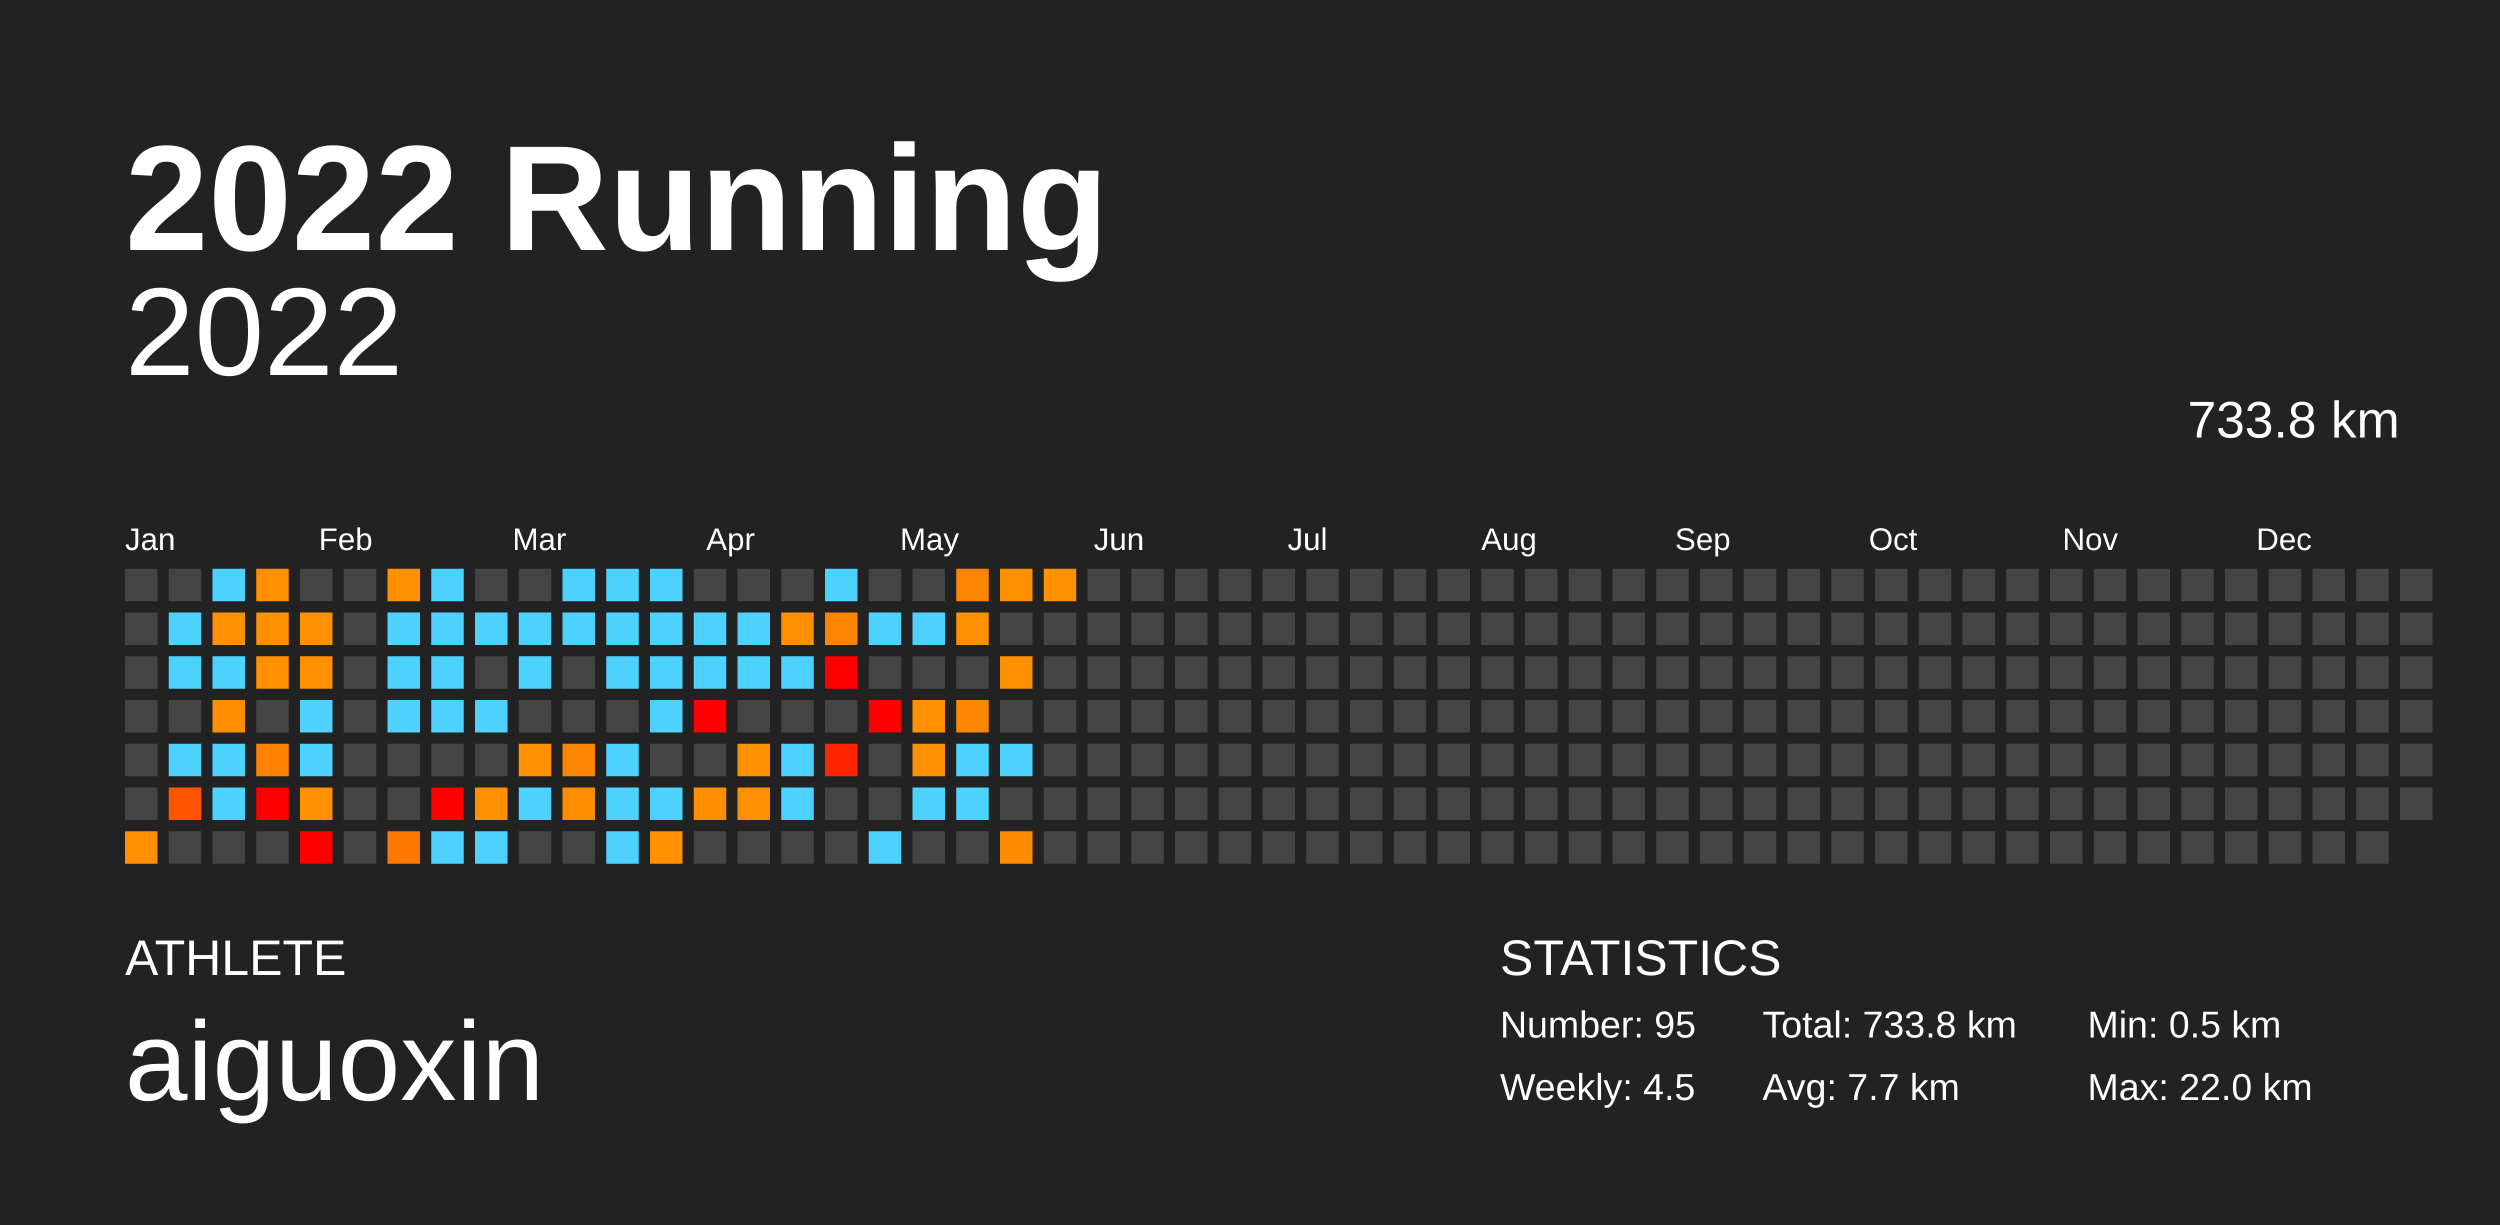
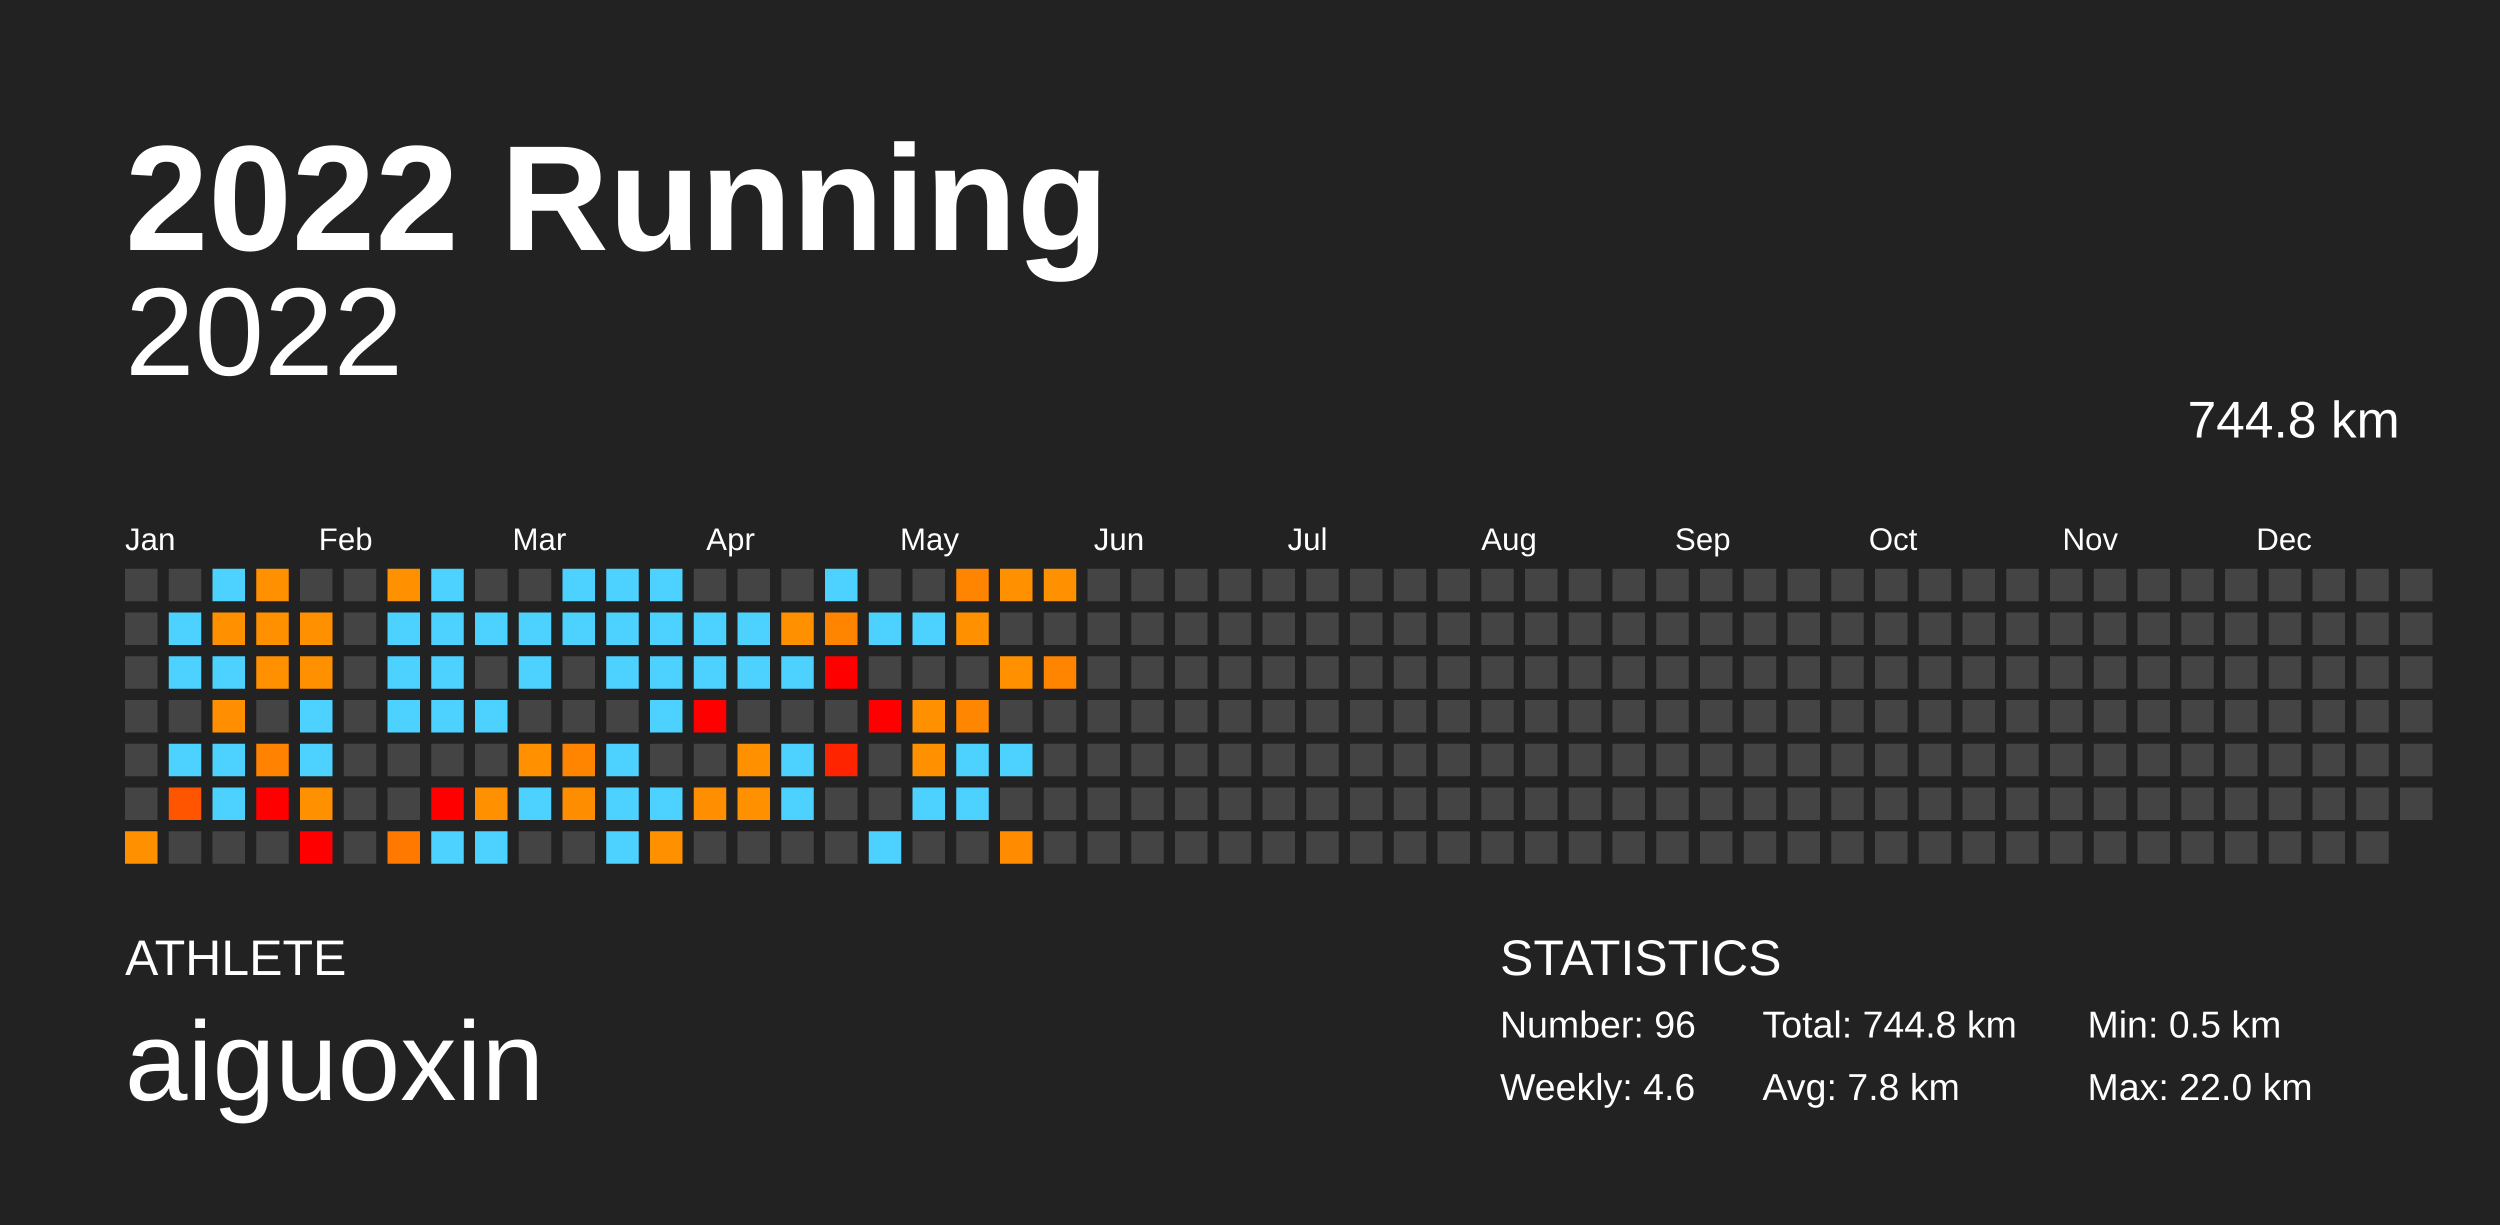
<svg xmlns="http://www.w3.org/2000/svg" baseProfile="full" height="98mm" version="1.1" viewBox="0,0,200,98" width="200mm">
  <defs />
  <rect fill="#222222" height="98" width="200" x="0" y="0" />
  <text fill="#FFFFFF" style="font-size:12px; font-family:Arial; font-weight:bold;" x="10" y="20">2022 Running</text>
  <text fill="#FFFFFF" style="font-size:4px; font-family:Arial" x="10" y="78">ATHLETE</text>
  <text fill="#FFFFFF" style="font-size:9px; font-family:Arial" x="10" y="88">aiguoxin</text>
  <text fill="#FFFFFF" style="font-size:4px; font-family:Arial" x="120" y="78">STATISTICS</text>
-   <text fill="#FFFFFF" style="font-size:3px; font-family:Arial" x="120" y="83">Number: 95</text>
-   <text fill="#FFFFFF" style="font-size:3px; font-family:Arial" x="120" y="88">Weekly: 4.5</text>
-   <text fill="#FFFFFF" style="font-size:3px; font-family:Arial" x="141" y="83">Total: 733.8 km</text>
-   <text fill="#FFFFFF" style="font-size:3px; font-family:Arial" x="141" y="88">Avg: 7.7 km</text>
+   <text fill="#FFFFFF" style="font-size:3px; font-family:Arial" x="120" y="83">Number: 96</text>
+   <text fill="#FFFFFF" style="font-size:3px; font-family:Arial" x="120" y="88">Weekly: 4.6</text>
+   <text fill="#FFFFFF" style="font-size:3px; font-family:Arial" x="141" y="83">Total: 744.8 km</text>
+   <text fill="#FFFFFF" style="font-size:3px; font-family:Arial" x="141" y="88">Avg: 7.8 km</text>
  <text fill="#FFFFFF" style="font-size:3px; font-family:Arial" x="167" y="83">Min: 0.5 km</text>
  <text fill="#FFFFFF" style="font-size:3px; font-family:Arial" x="167" y="88">Max: 22.0 km</text>
  <text alignment-baseline="hanging" fill="#FFFFFF" style="font-size:10.0px; font-family:Arial;" x="10" y="30">2022</text>
-   <text alignment-baseline="hanging" fill="#FFFFFF" style="font-size:4.125px; font-family:Arial;" x="175" y="35">733.8 km</text>
+   <text alignment-baseline="hanging" fill="#FFFFFF" style="font-size:4.125px; font-family:Arial;" x="175" y="35">744.8 km</text>
  <text fill="#FFFFFF" style="font-size:2.5px; font-family:Arial" x="10.0" y="44">Jan</text>
  <text fill="#FFFFFF" style="font-size:2.5px; font-family:Arial" x="25.5" y="44">Feb</text>
  <text fill="#FFFFFF" style="font-size:2.5px; font-family:Arial" x="41.0" y="44">Mar</text>
  <text fill="#FFFFFF" style="font-size:2.5px; font-family:Arial" x="56.5" y="44">Apr</text>
  <text fill="#FFFFFF" style="font-size:2.5px; font-family:Arial" x="72.0" y="44">May</text>
  <text fill="#FFFFFF" style="font-size:2.5px; font-family:Arial" x="87.5" y="44">Jun</text>
  <text fill="#FFFFFF" style="font-size:2.5px; font-family:Arial" x="103.0" y="44">Jul</text>
  <text fill="#FFFFFF" style="font-size:2.5px; font-family:Arial" x="118.5" y="44">Aug</text>
  <text fill="#FFFFFF" style="font-size:2.5px; font-family:Arial" x="134.0" y="44">Sep</text>
  <text fill="#FFFFFF" style="font-size:2.5px; font-family:Arial" x="149.5" y="44">Oct</text>
  <text fill="#FFFFFF" style="font-size:2.5px; font-family:Arial" x="165.0" y="44">Nov</text>
  <text fill="#FFFFFF" style="font-size:2.5px; font-family:Arial" x="180.5" y="44">Dec</text>
  <rect fill="#444444" height="2.6" width="2.6" x="10.0" y="45.5" />
  <rect fill="#444444" height="2.6" width="2.6" x="10.0" y="49.0" />
  <rect fill="#444444" height="2.6" width="2.6" x="10.0" y="52.5" />
  <rect fill="#444444" height="2.6" width="2.6" x="10.0" y="56.0" />
  <rect fill="#444444" height="2.6" width="2.6" x="10.0" y="59.5" />
  <rect fill="#444444" height="2.6" width="2.6" x="10.0" y="63.0" />
  <rect fill="#ff9000" height="2.6" width="2.6" x="10.0" y="66.5" />
  <rect fill="#444444" height="2.6" width="2.6" x="13.5" y="45.5" />
  <rect fill="#4dd2ff" height="2.6" width="2.6" x="13.5" y="49.0" />
  <rect fill="#4dd2ff" height="2.6" width="2.6" x="13.5" y="52.5" />
  <rect fill="#444444" height="2.6" width="2.6" x="13.5" y="56.0" />
  <rect fill="#4dd2ff" height="2.6" width="2.6" x="13.5" y="59.5" />
  <rect fill="#ff5400" height="2.6" width="2.6" x="13.5" y="63.0" />
  <rect fill="#444444" height="2.6" width="2.6" x="13.5" y="66.5" />
  <rect fill="#4dd2ff" height="2.6" width="2.6" x="17.0" y="45.5" />
  <rect fill="#ff9000" height="2.6" width="2.6" x="17.0" y="49.0" />
  <rect fill="#4dd2ff" height="2.6" width="2.6" x="17.0" y="52.5" />
  <rect fill="#ff8f00" height="2.6" width="2.6" x="17.0" y="56.0" />
  <rect fill="#4dd2ff" height="2.6" width="2.6" x="17.0" y="59.5" />
  <rect fill="#4dd2ff" height="2.6" width="2.6" x="17.0" y="63.0" />
  <rect fill="#444444" height="2.6" width="2.6" x="17.0" y="66.5" />
  <rect fill="#ff9000" height="2.6" width="2.6" x="20.5" y="45.5" />
  <rect fill="#ff9000" height="2.6" width="2.6" x="20.5" y="49.0" />
  <rect fill="#ff9000" height="2.6" width="2.6" x="20.5" y="52.5" />
  <rect fill="#444444" height="2.6" width="2.6" x="20.5" y="56.0" />
  <rect fill="#ff8300" height="2.6" width="2.6" x="20.5" y="59.5" />
  <rect fill="red" height="2.6" width="2.6" x="20.5" y="63.0" />
  <rect fill="#444444" height="2.6" width="2.6" x="20.5" y="66.5" />
  <rect fill="#444444" height="2.6" width="2.6" x="24.0" y="45.5" />
  <rect fill="#ff9000" height="2.6" width="2.6" x="24.0" y="49.0" />
  <rect fill="#ff9000" height="2.6" width="2.6" x="24.0" y="52.5" />
  <rect fill="#4dd2ff" height="2.6" width="2.6" x="24.0" y="56.0" />
  <rect fill="#4dd2ff" height="2.6" width="2.6" x="24.0" y="59.5" />
  <rect fill="#ff9000" height="2.6" width="2.6" x="24.0" y="63.0" />
  <rect fill="red" height="2.6" width="2.6" x="24.0" y="66.5" />
  <rect fill="#444444" height="2.6" width="2.6" x="27.5" y="45.5" />
  <rect fill="#444444" height="2.6" width="2.6" x="27.5" y="49.0" />
  <rect fill="#444444" height="2.6" width="2.6" x="27.5" y="52.5" />
  <rect fill="#444444" height="2.6" width="2.6" x="27.5" y="56.0" />
  <rect fill="#444444" height="2.6" width="2.6" x="27.5" y="59.5" />
  <rect fill="#444444" height="2.6" width="2.6" x="27.5" y="63.0" />
  <rect fill="#444444" height="2.6" width="2.6" x="27.5" y="66.5" />
  <rect fill="#ff9000" height="2.6" width="2.6" x="31.0" y="45.5" />
  <rect fill="#4dd2ff" height="2.6" width="2.6" x="31.0" y="49.0" />
  <rect fill="#4dd2ff" height="2.6" width="2.6" x="31.0" y="52.5" />
  <rect fill="#4dd2ff" height="2.6" width="2.6" x="31.0" y="56.0" />
  <rect fill="#444444" height="2.6" width="2.6" x="31.0" y="59.5" />
  <rect fill="#444444" height="2.6" width="2.6" x="31.0" y="63.0" />
  <rect fill="#ff7800" height="2.6" width="2.6" x="31.0" y="66.5" />
  <rect fill="#4dd2ff" height="2.6" width="2.6" x="34.5" y="45.5" />
  <rect fill="#4dd2ff" height="2.6" width="2.6" x="34.5" y="49.0" />
  <rect fill="#4dd2ff" height="2.6" width="2.6" x="34.5" y="52.5" />
  <rect fill="#4dd2ff" height="2.6" width="2.6" x="34.5" y="56.0" />
  <rect fill="#444444" height="2.6" width="2.6" x="34.5" y="59.5" />
  <rect fill="red" height="2.6" width="2.6" x="34.5" y="63.0" />
  <rect fill="#4dd2ff" height="2.6" width="2.6" x="34.5" y="66.5" />
  <rect fill="#444444" height="2.6" width="2.6" x="38.0" y="45.5" />
  <rect fill="#4dd2ff" height="2.6" width="2.6" x="38.0" y="49.0" />
  <rect fill="#444444" height="2.6" width="2.6" x="38.0" y="52.5" />
  <rect fill="#4dd2ff" height="2.6" width="2.6" x="38.0" y="56.0" />
  <rect fill="#444444" height="2.6" width="2.6" x="38.0" y="59.5" />
  <rect fill="#ff9000" height="2.6" width="2.6" x="38.0" y="63.0" />
  <rect fill="#4dd2ff" height="2.6" width="2.6" x="38.0" y="66.5" />
  <rect fill="#444444" height="2.6" width="2.6" x="41.5" y="45.5" />
  <rect fill="#4dd2ff" height="2.6" width="2.6" x="41.5" y="49.0" />
  <rect fill="#4dd2ff" height="2.6" width="2.6" x="41.5" y="52.5" />
  <rect fill="#444444" height="2.6" width="2.6" x="41.5" y="56.0" />
  <rect fill="#ff9000" height="2.6" width="2.6" x="41.5" y="59.5" />
  <rect fill="#4dd2ff" height="2.6" width="2.6" x="41.5" y="63.0" />
  <rect fill="#444444" height="2.6" width="2.6" x="41.5" y="66.5" />
  <rect fill="#4dd2ff" height="2.6" width="2.6" x="45.0" y="45.5" />
  <rect fill="#4dd2ff" height="2.6" width="2.6" x="45.0" y="49.0" />
  <rect fill="#444444" height="2.6" width="2.6" x="45.0" y="52.5" />
  <rect fill="#444444" height="2.6" width="2.6" x="45.0" y="56.0" />
  <rect fill="#ff8400" height="2.6" width="2.6" x="45.0" y="59.5" />
  <rect fill="#ff8d00" height="2.6" width="2.6" x="45.0" y="63.0" />
  <rect fill="#444444" height="2.6" width="2.6" x="45.0" y="66.5" />
  <rect fill="#4dd2ff" height="2.6" width="2.6" x="48.5" y="45.5" />
  <rect fill="#4dd2ff" height="2.6" width="2.6" x="48.5" y="49.0" />
  <rect fill="#4dd2ff" height="2.6" width="2.6" x="48.5" y="52.5" />
  <rect fill="#444444" height="2.6" width="2.6" x="48.5" y="56.0" />
  <rect fill="#4dd2ff" height="2.6" width="2.6" x="48.5" y="59.5" />
  <rect fill="#4dd2ff" height="2.6" width="2.6" x="48.5" y="63.0" />
  <rect fill="#4dd2ff" height="2.6" width="2.6" x="48.5" y="66.5" />
  <rect fill="#4dd2ff" height="2.6" width="2.6" x="52.0" y="45.5" />
  <rect fill="#4dd2ff" height="2.6" width="2.6" x="52.0" y="49.0" />
  <rect fill="#4dd2ff" height="2.6" width="2.6" x="52.0" y="52.5" />
  <rect fill="#4dd2ff" height="2.6" width="2.6" x="52.0" y="56.0" />
  <rect fill="#444444" height="2.6" width="2.6" x="52.0" y="59.5" />
  <rect fill="#4dd2ff" height="2.6" width="2.6" x="52.0" y="63.0" />
  <rect fill="#ff9000" height="2.6" width="2.6" x="52.0" y="66.5" />
  <rect fill="#444444" height="2.6" width="2.6" x="55.5" y="45.5" />
  <rect fill="#4dd2ff" height="2.6" width="2.6" x="55.5" y="49.0" />
  <rect fill="#4dd2ff" height="2.6" width="2.6" x="55.5" y="52.5" />
  <rect fill="red" height="2.6" width="2.6" x="55.5" y="56.0" />
  <rect fill="#444444" height="2.6" width="2.6" x="55.5" y="59.5" />
  <rect fill="#ff8e00" height="2.6" width="2.6" x="55.5" y="63.0" />
  <rect fill="#444444" height="2.6" width="2.6" x="55.5" y="66.5" />
  <rect fill="#444444" height="2.6" width="2.6" x="59.0" y="45.5" />
  <rect fill="#4dd2ff" height="2.6" width="2.6" x="59.0" y="49.0" />
  <rect fill="#4dd2ff" height="2.6" width="2.6" x="59.0" y="52.5" />
  <rect fill="#444444" height="2.6" width="2.6" x="59.0" y="56.0" />
  <rect fill="#ff9000" height="2.6" width="2.6" x="59.0" y="59.5" />
  <rect fill="#ff9000" height="2.6" width="2.6" x="59.0" y="63.0" />
  <rect fill="#444444" height="2.6" width="2.6" x="59.0" y="66.5" />
  <rect fill="#444444" height="2.6" width="2.6" x="62.5" y="45.5" />
  <rect fill="#ff9000" height="2.6" width="2.6" x="62.5" y="49.0" />
  <rect fill="#4dd2ff" height="2.6" width="2.6" x="62.5" y="52.5" />
  <rect fill="#444444" height="2.6" width="2.6" x="62.5" y="56.0" />
  <rect fill="#4dd2ff" height="2.6" width="2.6" x="62.5" y="59.5" />
  <rect fill="#4dd2ff" height="2.6" width="2.6" x="62.5" y="63.0" />
  <rect fill="#444444" height="2.6" width="2.6" x="62.5" y="66.5" />
  <rect fill="#4dd2ff" height="2.6" width="2.6" x="66.0" y="45.5" />
  <rect fill="#ff8400" height="2.6" width="2.6" x="66.0" y="49.0" />
  <rect fill="red" height="2.6" width="2.6" x="66.0" y="52.5" />
  <rect fill="#444444" height="2.6" width="2.6" x="66.0" y="56.0" />
  <rect fill="#ff2400" height="2.6" width="2.6" x="66.0" y="59.5" />
  <rect fill="#444444" height="2.6" width="2.6" x="66.0" y="63.0" />
  <rect fill="#444444" height="2.6" width="2.6" x="66.0" y="66.5" />
  <rect fill="#444444" height="2.6" width="2.6" x="69.5" y="45.5" />
  <rect fill="#4dd2ff" height="2.6" width="2.6" x="69.5" y="49.0" />
  <rect fill="#444444" height="2.6" width="2.6" x="69.5" y="52.5" />
  <rect fill="red" height="2.6" width="2.6" x="69.5" y="56.0" />
  <rect fill="#444444" height="2.6" width="2.6" x="69.5" y="59.5" />
  <rect fill="#444444" height="2.6" width="2.6" x="69.5" y="63.0" />
  <rect fill="#4dd2ff" height="2.6" width="2.6" x="69.5" y="66.5" />
  <rect fill="#444444" height="2.6" width="2.6" x="73.0" y="45.5" />
  <rect fill="#4dd2ff" height="2.6" width="2.6" x="73.0" y="49.0" />
  <rect fill="#444444" height="2.6" width="2.6" x="73.0" y="52.5" />
  <rect fill="#ff9000" height="2.6" width="2.6" x="73.0" y="56.0" />
  <rect fill="#ff9000" height="2.6" width="2.6" x="73.0" y="59.5" />
  <rect fill="#4dd2ff" height="2.6" width="2.6" x="73.0" y="63.0" />
  <rect fill="#444444" height="2.6" width="2.6" x="73.0" y="66.5" />
  <rect fill="#ff8400" height="2.6" width="2.6" x="76.5" y="45.5" />
  <rect fill="#ff9000" height="2.6" width="2.6" x="76.5" y="49.0" />
  <rect fill="#444444" height="2.6" width="2.6" x="76.5" y="52.5" />
  <rect fill="#ff8600" height="2.6" width="2.6" x="76.5" y="56.0" />
  <rect fill="#4dd2ff" height="2.6" width="2.6" x="76.5" y="59.5" />
  <rect fill="#4dd2ff" height="2.6" width="2.6" x="76.5" y="63.0" />
  <rect fill="#444444" height="2.6" width="2.6" x="76.5" y="66.5" />
  <rect fill="#ff9000" height="2.6" width="2.6" x="80.0" y="45.5" />
  <rect fill="#444444" height="2.6" width="2.6" x="80.0" y="49.0" />
  <rect fill="#ff9000" height="2.6" width="2.6" x="80.0" y="52.5" />
  <rect fill="#444444" height="2.6" width="2.6" x="80.0" y="56.0" />
  <rect fill="#4dd2ff" height="2.6" width="2.6" x="80.0" y="59.5" />
  <rect fill="#444444" height="2.6" width="2.6" x="80.0" y="63.0" />
  <rect fill="#ff8c00" height="2.6" width="2.6" x="80.0" y="66.5" />
  <rect fill="#ff9000" height="2.6" width="2.6" x="83.5" y="45.5" />
  <rect fill="#444444" height="2.6" width="2.6" x="83.5" y="49.0" />
-   <rect fill="#444444" height="2.6" width="2.6" x="83.5" y="52.5" />
+   <rect fill="#ff8400" height="2.6" width="2.6" x="83.5" y="52.5" />
  <rect fill="#444444" height="2.6" width="2.6" x="83.5" y="56.0" />
  <rect fill="#444444" height="2.6" width="2.6" x="83.5" y="59.5" />
  <rect fill="#444444" height="2.6" width="2.6" x="83.5" y="63.0" />
  <rect fill="#444444" height="2.6" width="2.6" x="83.5" y="66.5" />
  <rect fill="#444444" height="2.6" width="2.6" x="87.0" y="45.5" />
  <rect fill="#444444" height="2.6" width="2.6" x="87.0" y="49.0" />
  <rect fill="#444444" height="2.6" width="2.6" x="87.0" y="52.5" />
  <rect fill="#444444" height="2.6" width="2.6" x="87.0" y="56.0" />
  <rect fill="#444444" height="2.6" width="2.6" x="87.0" y="59.5" />
  <rect fill="#444444" height="2.6" width="2.6" x="87.0" y="63.0" />
  <rect fill="#444444" height="2.6" width="2.6" x="87.0" y="66.5" />
  <rect fill="#444444" height="2.6" width="2.6" x="90.5" y="45.5" />
  <rect fill="#444444" height="2.6" width="2.6" x="90.5" y="49.0" />
  <rect fill="#444444" height="2.6" width="2.6" x="90.5" y="52.5" />
  <rect fill="#444444" height="2.6" width="2.6" x="90.5" y="56.0" />
  <rect fill="#444444" height="2.6" width="2.6" x="90.5" y="59.5" />
  <rect fill="#444444" height="2.6" width="2.6" x="90.5" y="63.0" />
  <rect fill="#444444" height="2.6" width="2.6" x="90.5" y="66.5" />
  <rect fill="#444444" height="2.6" width="2.6" x="94.0" y="45.5" />
  <rect fill="#444444" height="2.6" width="2.6" x="94.0" y="49.0" />
  <rect fill="#444444" height="2.6" width="2.6" x="94.0" y="52.5" />
  <rect fill="#444444" height="2.6" width="2.6" x="94.0" y="56.0" />
  <rect fill="#444444" height="2.6" width="2.6" x="94.0" y="59.5" />
  <rect fill="#444444" height="2.6" width="2.6" x="94.0" y="63.0" />
  <rect fill="#444444" height="2.6" width="2.6" x="94.0" y="66.5" />
  <rect fill="#444444" height="2.6" width="2.6" x="97.5" y="45.5" />
  <rect fill="#444444" height="2.6" width="2.6" x="97.5" y="49.0" />
  <rect fill="#444444" height="2.6" width="2.6" x="97.5" y="52.5" />
  <rect fill="#444444" height="2.6" width="2.6" x="97.5" y="56.0" />
  <rect fill="#444444" height="2.6" width="2.6" x="97.5" y="59.5" />
  <rect fill="#444444" height="2.6" width="2.6" x="97.5" y="63.0" />
  <rect fill="#444444" height="2.6" width="2.6" x="97.5" y="66.5" />
  <rect fill="#444444" height="2.6" width="2.6" x="101.0" y="45.5" />
  <rect fill="#444444" height="2.6" width="2.6" x="101.0" y="49.0" />
  <rect fill="#444444" height="2.6" width="2.6" x="101.0" y="52.5" />
  <rect fill="#444444" height="2.6" width="2.6" x="101.0" y="56.0" />
  <rect fill="#444444" height="2.6" width="2.6" x="101.0" y="59.5" />
  <rect fill="#444444" height="2.6" width="2.6" x="101.0" y="63.0" />
  <rect fill="#444444" height="2.6" width="2.6" x="101.0" y="66.5" />
  <rect fill="#444444" height="2.6" width="2.6" x="104.5" y="45.5" />
  <rect fill="#444444" height="2.6" width="2.6" x="104.5" y="49.0" />
  <rect fill="#444444" height="2.6" width="2.6" x="104.5" y="52.5" />
  <rect fill="#444444" height="2.6" width="2.6" x="104.5" y="56.0" />
  <rect fill="#444444" height="2.6" width="2.6" x="104.5" y="59.5" />
  <rect fill="#444444" height="2.6" width="2.6" x="104.5" y="63.0" />
  <rect fill="#444444" height="2.6" width="2.6" x="104.5" y="66.5" />
  <rect fill="#444444" height="2.6" width="2.6" x="108.0" y="45.5" />
  <rect fill="#444444" height="2.6" width="2.6" x="108.0" y="49.0" />
  <rect fill="#444444" height="2.6" width="2.6" x="108.0" y="52.5" />
  <rect fill="#444444" height="2.6" width="2.6" x="108.0" y="56.0" />
  <rect fill="#444444" height="2.6" width="2.6" x="108.0" y="59.5" />
  <rect fill="#444444" height="2.6" width="2.6" x="108.0" y="63.0" />
  <rect fill="#444444" height="2.6" width="2.6" x="108.0" y="66.5" />
  <rect fill="#444444" height="2.6" width="2.6" x="111.5" y="45.5" />
  <rect fill="#444444" height="2.6" width="2.6" x="111.5" y="49.0" />
  <rect fill="#444444" height="2.6" width="2.6" x="111.5" y="52.5" />
  <rect fill="#444444" height="2.6" width="2.6" x="111.5" y="56.0" />
  <rect fill="#444444" height="2.6" width="2.6" x="111.5" y="59.5" />
  <rect fill="#444444" height="2.6" width="2.6" x="111.5" y="63.0" />
  <rect fill="#444444" height="2.6" width="2.6" x="111.5" y="66.5" />
  <rect fill="#444444" height="2.6" width="2.6" x="115.0" y="45.5" />
  <rect fill="#444444" height="2.6" width="2.6" x="115.0" y="49.0" />
  <rect fill="#444444" height="2.6" width="2.6" x="115.0" y="52.5" />
  <rect fill="#444444" height="2.6" width="2.6" x="115.0" y="56.0" />
  <rect fill="#444444" height="2.6" width="2.6" x="115.0" y="59.5" />
  <rect fill="#444444" height="2.6" width="2.6" x="115.0" y="63.0" />
  <rect fill="#444444" height="2.6" width="2.6" x="115.0" y="66.5" />
  <rect fill="#444444" height="2.6" width="2.6" x="118.5" y="45.5" />
  <rect fill="#444444" height="2.6" width="2.6" x="118.5" y="49.0" />
  <rect fill="#444444" height="2.6" width="2.6" x="118.5" y="52.5" />
  <rect fill="#444444" height="2.6" width="2.6" x="118.5" y="56.0" />
  <rect fill="#444444" height="2.6" width="2.6" x="118.5" y="59.5" />
  <rect fill="#444444" height="2.6" width="2.6" x="118.5" y="63.0" />
  <rect fill="#444444" height="2.6" width="2.6" x="118.5" y="66.5" />
  <rect fill="#444444" height="2.6" width="2.6" x="122.0" y="45.5" />
  <rect fill="#444444" height="2.6" width="2.6" x="122.0" y="49.0" />
  <rect fill="#444444" height="2.6" width="2.6" x="122.0" y="52.5" />
  <rect fill="#444444" height="2.6" width="2.6" x="122.0" y="56.0" />
  <rect fill="#444444" height="2.6" width="2.6" x="122.0" y="59.5" />
  <rect fill="#444444" height="2.6" width="2.6" x="122.0" y="63.0" />
  <rect fill="#444444" height="2.6" width="2.6" x="122.0" y="66.5" />
  <rect fill="#444444" height="2.6" width="2.6" x="125.5" y="45.5" />
  <rect fill="#444444" height="2.6" width="2.6" x="125.5" y="49.0" />
  <rect fill="#444444" height="2.6" width="2.6" x="125.5" y="52.5" />
  <rect fill="#444444" height="2.6" width="2.6" x="125.5" y="56.0" />
  <rect fill="#444444" height="2.6" width="2.6" x="125.5" y="59.5" />
  <rect fill="#444444" height="2.6" width="2.6" x="125.5" y="63.0" />
  <rect fill="#444444" height="2.6" width="2.6" x="125.5" y="66.5" />
  <rect fill="#444444" height="2.6" width="2.6" x="129.0" y="45.5" />
  <rect fill="#444444" height="2.6" width="2.6" x="129.0" y="49.0" />
  <rect fill="#444444" height="2.6" width="2.6" x="129.0" y="52.5" />
  <rect fill="#444444" height="2.6" width="2.6" x="129.0" y="56.0" />
  <rect fill="#444444" height="2.6" width="2.6" x="129.0" y="59.5" />
  <rect fill="#444444" height="2.6" width="2.6" x="129.0" y="63.0" />
  <rect fill="#444444" height="2.6" width="2.6" x="129.0" y="66.5" />
  <rect fill="#444444" height="2.6" width="2.6" x="132.5" y="45.5" />
  <rect fill="#444444" height="2.6" width="2.6" x="132.5" y="49.0" />
  <rect fill="#444444" height="2.6" width="2.6" x="132.5" y="52.5" />
  <rect fill="#444444" height="2.6" width="2.6" x="132.5" y="56.0" />
  <rect fill="#444444" height="2.6" width="2.6" x="132.5" y="59.5" />
  <rect fill="#444444" height="2.6" width="2.6" x="132.5" y="63.0" />
  <rect fill="#444444" height="2.6" width="2.6" x="132.5" y="66.5" />
  <rect fill="#444444" height="2.6" width="2.6" x="136.0" y="45.5" />
  <rect fill="#444444" height="2.6" width="2.6" x="136.0" y="49.0" />
  <rect fill="#444444" height="2.6" width="2.6" x="136.0" y="52.5" />
  <rect fill="#444444" height="2.6" width="2.6" x="136.0" y="56.0" />
  <rect fill="#444444" height="2.6" width="2.6" x="136.0" y="59.5" />
  <rect fill="#444444" height="2.6" width="2.6" x="136.0" y="63.0" />
  <rect fill="#444444" height="2.6" width="2.6" x="136.0" y="66.5" />
  <rect fill="#444444" height="2.6" width="2.6" x="139.5" y="45.5" />
  <rect fill="#444444" height="2.6" width="2.6" x="139.5" y="49.0" />
  <rect fill="#444444" height="2.6" width="2.6" x="139.5" y="52.5" />
  <rect fill="#444444" height="2.6" width="2.6" x="139.5" y="56.0" />
  <rect fill="#444444" height="2.6" width="2.6" x="139.5" y="59.5" />
  <rect fill="#444444" height="2.6" width="2.6" x="139.5" y="63.0" />
  <rect fill="#444444" height="2.6" width="2.6" x="139.5" y="66.5" />
  <rect fill="#444444" height="2.6" width="2.6" x="143.0" y="45.5" />
  <rect fill="#444444" height="2.6" width="2.6" x="143.0" y="49.0" />
  <rect fill="#444444" height="2.6" width="2.6" x="143.0" y="52.5" />
  <rect fill="#444444" height="2.6" width="2.6" x="143.0" y="56.0" />
  <rect fill="#444444" height="2.6" width="2.6" x="143.0" y="59.5" />
  <rect fill="#444444" height="2.6" width="2.6" x="143.0" y="63.0" />
  <rect fill="#444444" height="2.6" width="2.6" x="143.0" y="66.5" />
  <rect fill="#444444" height="2.6" width="2.6" x="146.5" y="45.5" />
  <rect fill="#444444" height="2.6" width="2.6" x="146.5" y="49.0" />
  <rect fill="#444444" height="2.6" width="2.6" x="146.5" y="52.5" />
  <rect fill="#444444" height="2.6" width="2.6" x="146.5" y="56.0" />
  <rect fill="#444444" height="2.6" width="2.6" x="146.5" y="59.5" />
  <rect fill="#444444" height="2.6" width="2.6" x="146.5" y="63.0" />
  <rect fill="#444444" height="2.6" width="2.6" x="146.5" y="66.5" />
  <rect fill="#444444" height="2.6" width="2.6" x="150.0" y="45.5" />
  <rect fill="#444444" height="2.6" width="2.6" x="150.0" y="49.0" />
  <rect fill="#444444" height="2.6" width="2.6" x="150.0" y="52.5" />
  <rect fill="#444444" height="2.6" width="2.6" x="150.0" y="56.0" />
  <rect fill="#444444" height="2.6" width="2.6" x="150.0" y="59.5" />
  <rect fill="#444444" height="2.6" width="2.6" x="150.0" y="63.0" />
  <rect fill="#444444" height="2.6" width="2.6" x="150.0" y="66.5" />
  <rect fill="#444444" height="2.6" width="2.6" x="153.5" y="45.5" />
  <rect fill="#444444" height="2.6" width="2.6" x="153.5" y="49.0" />
  <rect fill="#444444" height="2.6" width="2.6" x="153.5" y="52.5" />
  <rect fill="#444444" height="2.6" width="2.6" x="153.5" y="56.0" />
  <rect fill="#444444" height="2.6" width="2.6" x="153.5" y="59.5" />
  <rect fill="#444444" height="2.6" width="2.6" x="153.5" y="63.0" />
  <rect fill="#444444" height="2.6" width="2.6" x="153.5" y="66.5" />
  <rect fill="#444444" height="2.6" width="2.6" x="157.0" y="45.5" />
  <rect fill="#444444" height="2.6" width="2.6" x="157.0" y="49.0" />
  <rect fill="#444444" height="2.6" width="2.6" x="157.0" y="52.5" />
  <rect fill="#444444" height="2.6" width="2.6" x="157.0" y="56.0" />
  <rect fill="#444444" height="2.6" width="2.6" x="157.0" y="59.5" />
  <rect fill="#444444" height="2.6" width="2.6" x="157.0" y="63.0" />
  <rect fill="#444444" height="2.6" width="2.6" x="157.0" y="66.5" />
  <rect fill="#444444" height="2.6" width="2.6" x="160.5" y="45.5" />
  <rect fill="#444444" height="2.6" width="2.6" x="160.5" y="49.0" />
  <rect fill="#444444" height="2.6" width="2.6" x="160.5" y="52.5" />
  <rect fill="#444444" height="2.6" width="2.6" x="160.5" y="56.0" />
  <rect fill="#444444" height="2.6" width="2.6" x="160.5" y="59.5" />
  <rect fill="#444444" height="2.6" width="2.6" x="160.5" y="63.0" />
  <rect fill="#444444" height="2.6" width="2.6" x="160.5" y="66.5" />
  <rect fill="#444444" height="2.6" width="2.6" x="164.0" y="45.5" />
  <rect fill="#444444" height="2.6" width="2.6" x="164.0" y="49.0" />
  <rect fill="#444444" height="2.6" width="2.6" x="164.0" y="52.5" />
  <rect fill="#444444" height="2.6" width="2.6" x="164.0" y="56.0" />
  <rect fill="#444444" height="2.6" width="2.6" x="164.0" y="59.5" />
  <rect fill="#444444" height="2.6" width="2.6" x="164.0" y="63.0" />
  <rect fill="#444444" height="2.6" width="2.6" x="164.0" y="66.5" />
  <rect fill="#444444" height="2.6" width="2.6" x="167.5" y="45.5" />
  <rect fill="#444444" height="2.6" width="2.6" x="167.5" y="49.0" />
  <rect fill="#444444" height="2.6" width="2.6" x="167.5" y="52.5" />
  <rect fill="#444444" height="2.6" width="2.6" x="167.5" y="56.0" />
  <rect fill="#444444" height="2.6" width="2.6" x="167.5" y="59.5" />
  <rect fill="#444444" height="2.6" width="2.6" x="167.5" y="63.0" />
  <rect fill="#444444" height="2.6" width="2.6" x="167.5" y="66.5" />
  <rect fill="#444444" height="2.6" width="2.6" x="171.0" y="45.5" />
  <rect fill="#444444" height="2.6" width="2.6" x="171.0" y="49.0" />
  <rect fill="#444444" height="2.6" width="2.6" x="171.0" y="52.5" />
  <rect fill="#444444" height="2.6" width="2.6" x="171.0" y="56.0" />
  <rect fill="#444444" height="2.6" width="2.6" x="171.0" y="59.5" />
  <rect fill="#444444" height="2.6" width="2.6" x="171.0" y="63.0" />
  <rect fill="#444444" height="2.6" width="2.6" x="171.0" y="66.5" />
  <rect fill="#444444" height="2.6" width="2.6" x="174.5" y="45.5" />
  <rect fill="#444444" height="2.6" width="2.6" x="174.5" y="49.0" />
  <rect fill="#444444" height="2.6" width="2.6" x="174.5" y="52.5" />
  <rect fill="#444444" height="2.6" width="2.6" x="174.5" y="56.0" />
  <rect fill="#444444" height="2.6" width="2.6" x="174.5" y="59.5" />
  <rect fill="#444444" height="2.6" width="2.6" x="174.5" y="63.0" />
  <rect fill="#444444" height="2.6" width="2.6" x="174.5" y="66.5" />
  <rect fill="#444444" height="2.6" width="2.6" x="178.0" y="45.5" />
  <rect fill="#444444" height="2.6" width="2.6" x="178.0" y="49.0" />
  <rect fill="#444444" height="2.6" width="2.6" x="178.0" y="52.5" />
  <rect fill="#444444" height="2.6" width="2.6" x="178.0" y="56.0" />
  <rect fill="#444444" height="2.6" width="2.6" x="178.0" y="59.5" />
  <rect fill="#444444" height="2.6" width="2.6" x="178.0" y="63.0" />
  <rect fill="#444444" height="2.6" width="2.6" x="178.0" y="66.5" />
  <rect fill="#444444" height="2.6" width="2.6" x="181.5" y="45.5" />
  <rect fill="#444444" height="2.6" width="2.6" x="181.5" y="49.0" />
  <rect fill="#444444" height="2.6" width="2.6" x="181.5" y="52.5" />
  <rect fill="#444444" height="2.6" width="2.6" x="181.5" y="56.0" />
  <rect fill="#444444" height="2.6" width="2.6" x="181.5" y="59.5" />
  <rect fill="#444444" height="2.6" width="2.6" x="181.5" y="63.0" />
  <rect fill="#444444" height="2.6" width="2.6" x="181.5" y="66.5" />
  <rect fill="#444444" height="2.6" width="2.6" x="185.0" y="45.5" />
  <rect fill="#444444" height="2.6" width="2.6" x="185.0" y="49.0" />
  <rect fill="#444444" height="2.6" width="2.6" x="185.0" y="52.5" />
  <rect fill="#444444" height="2.6" width="2.6" x="185.0" y="56.0" />
  <rect fill="#444444" height="2.6" width="2.6" x="185.0" y="59.5" />
  <rect fill="#444444" height="2.6" width="2.6" x="185.0" y="63.0" />
  <rect fill="#444444" height="2.6" width="2.6" x="185.0" y="66.5" />
  <rect fill="#444444" height="2.6" width="2.6" x="188.5" y="45.5" />
  <rect fill="#444444" height="2.6" width="2.6" x="188.5" y="49.0" />
  <rect fill="#444444" height="2.6" width="2.6" x="188.5" y="52.5" />
  <rect fill="#444444" height="2.6" width="2.6" x="188.5" y="56.0" />
  <rect fill="#444444" height="2.6" width="2.6" x="188.5" y="59.5" />
  <rect fill="#444444" height="2.6" width="2.6" x="188.5" y="63.0" />
  <rect fill="#444444" height="2.6" width="2.6" x="188.5" y="66.5" />
  <rect fill="#444444" height="2.6" width="2.6" x="192.0" y="45.5" />
  <rect fill="#444444" height="2.6" width="2.6" x="192.0" y="49.0" />
  <rect fill="#444444" height="2.6" width="2.6" x="192.0" y="52.5" />
  <rect fill="#444444" height="2.6" width="2.6" x="192.0" y="56.0" />
  <rect fill="#444444" height="2.6" width="2.6" x="192.0" y="59.5" />
  <rect fill="#444444" height="2.6" width="2.6" x="192.0" y="63.0" />
</svg>
